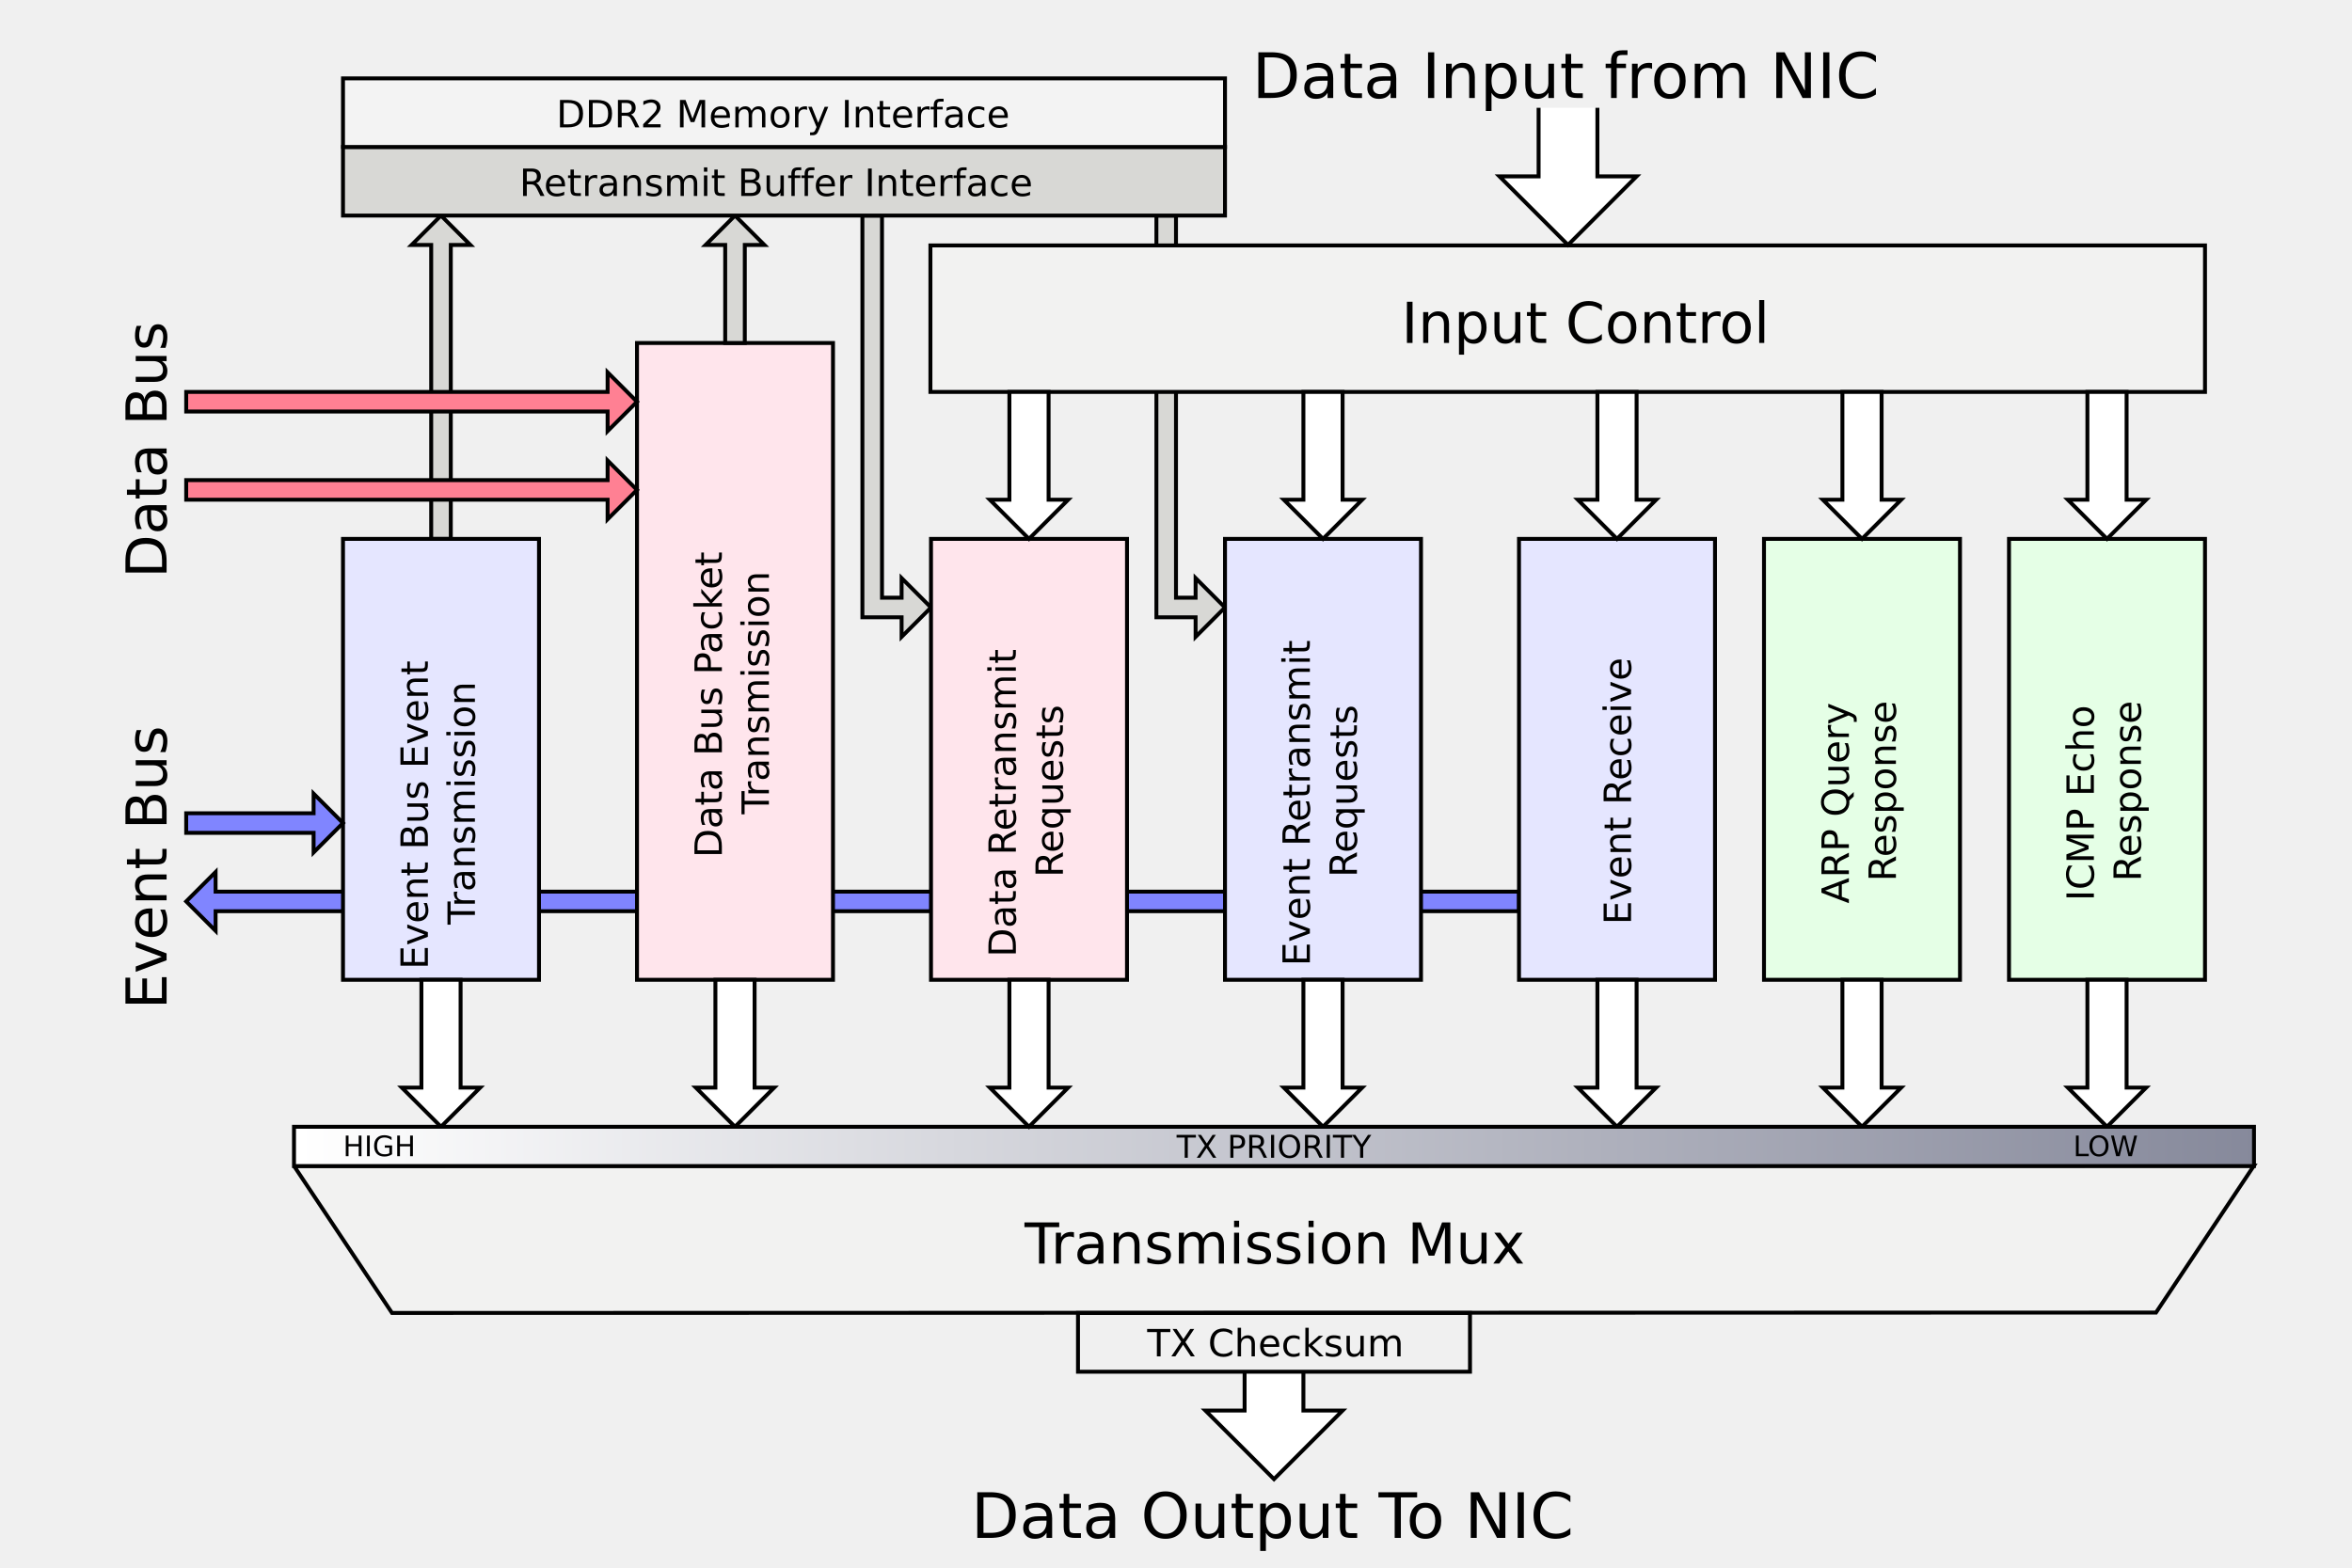
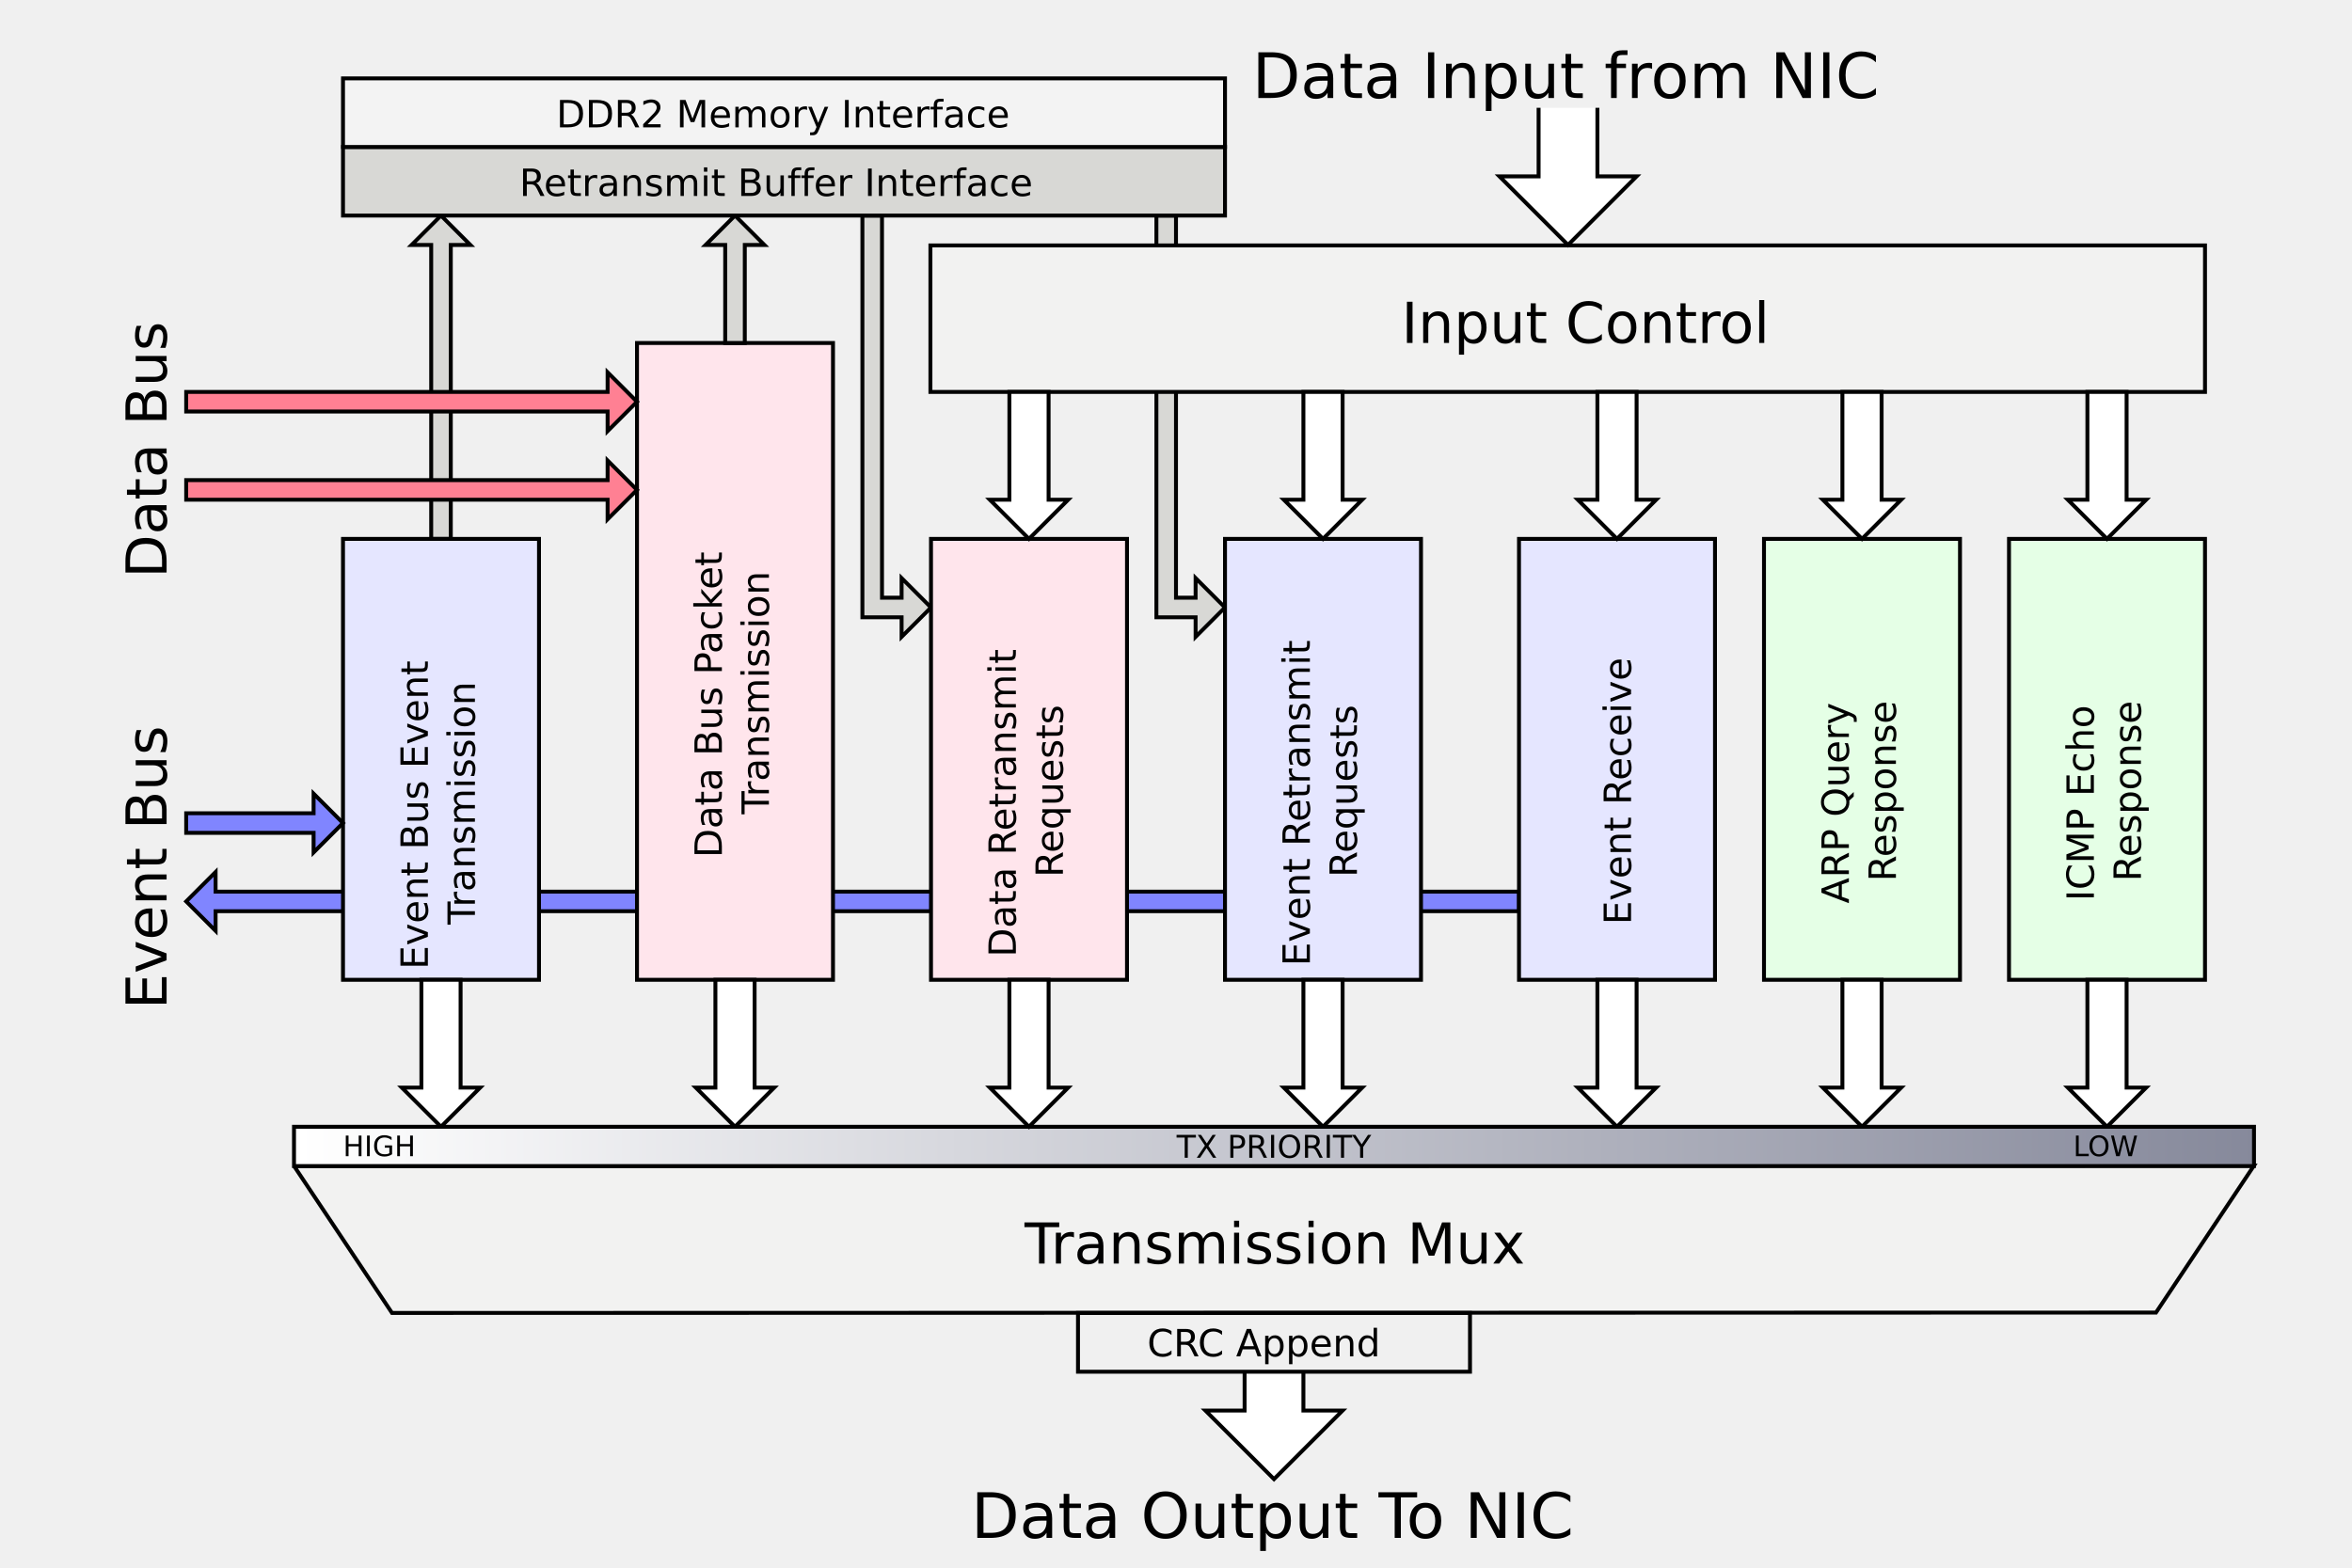
<svg xmlns="http://www.w3.org/2000/svg" xmlns:xlink="http://www.w3.org/1999/xlink" id="svg1996" height="500" width="750" version="1.0">
  <defs id="defs3">
    <linearGradient id="linearGradient3514">
      <stop style="stop-color:white;stop-opacity:1;" offset="0" id="stop3516" />
      <stop style="stop-color:#86899b;stop-opacity:1;" offset="1" id="stop3518" />
    </linearGradient>
    <marker orient="auto" refY="0" refX="0" id="TriangleInM" style="overflow:visible">
      <path id="path1545" d="M 5.77,0 L -2.88,5 L -2.88,-5 L 5.77,0 z " style="fill-rule:evenodd;stroke:black;stroke-width:1pt;marker-start:none" transform="scale(-0.4,-0.4)" />
    </marker>
    <marker orient="auto" refY="0" refX="0" id="TriangleOutM" style="overflow:visible">
      <path id="path1698" d="M 5.77,0 L -2.88,5 L -2.88,-5 L 5.77,0 z " style="fill-rule:evenodd;stroke:black;stroke-width:1pt;marker-start:none" transform="scale(0.4,0.4)" />
    </marker>
    <linearGradient xlink:href="#linearGradient3514" id="linearGradient3520" x1="142.125" y1="1355.938" x2="766.25" y2="1355.625" gradientUnits="userSpaceOnUse" gradientTransform="matrix(1,0,0,1.055263,-46.875,-575.2302)" />
  </defs>
  <g id="layer1" transform="translate(0,-490)">
    <path style="opacity:1;color:black;fill:#d8d8d5;fill-opacity:1;fill-rule:evenodd;stroke:black;stroke-width:1.25;stroke-linecap:butt;stroke-linejoin:miter;marker:none;marker-start:none;marker-mid:none;marker-end:none;stroke-miterlimit:4;stroke-dasharray:none;stroke-dashoffset:0;stroke-opacity:1;visibility:visible;display:inline;overflow:visible" d="M 281.25,680.625 L 287.5,680.625 L 287.5,674.375 L 296.875,683.75 L 287.5,693.125 L 287.5,686.875 L 275,686.875 L 275,658.75 L 275,558.75 L 281.25,558.75 L 281.25,680.625 z " id="path15015" />
    <path style="opacity:1;color:black;fill:#d8d8d5;fill-opacity:1;fill-rule:evenodd;stroke:black;stroke-width:1.25;stroke-linecap:butt;stroke-linejoin:miter;marker:none;marker-start:none;marker-mid:none;marker-end:none;stroke-miterlimit:4;stroke-dasharray:none;stroke-dashoffset:0;stroke-opacity:1;visibility:visible;display:inline;overflow:visible" d="M 375,680.625 L 381.25,680.625 L 381.25,674.375 L 390.625,683.75 L 381.25,693.125 L 381.25,686.875 L 368.75,686.875 L 368.75,658.75 L 368.75,558.75 L 375,558.75 L 375,680.625 z " id="path15017" />
    <rect style="fill:#f2f2f1;fill-opacity:1;fill-rule:evenodd;stroke:black;stroke-width:1.25;stroke-miterlimit:4;stroke-dasharray:none;stroke-dashoffset:0;stroke-opacity:1" id="rect2341" width="406.437" height="46.72" x="296.688" y="568.28" />
    <text xml:space="preserve" style="font-size:18px;font-style:normal;font-variant:normal;font-weight:normal;font-stretch:normal;text-align:start;line-height:125%;writing-mode:lr-tb;text-anchor:start;fill:black;fill-opacity:1;stroke:none;stroke-width:1px;stroke-linecap:butt;stroke-linejoin:miter;stroke-opacity:1;font-family:Bitstream Vera Sans" x="446.875" y="599.375" id="text2343">
      <tspan id="tspan2345" x="446.875" y="599.375">Input Control</tspan>
    </text>
    <rect style="fill:#e5ffe6;fill-opacity:1;fill-rule:evenodd;stroke:black;stroke-width:1.25;stroke-miterlimit:4;stroke-dasharray:none;stroke-dashoffset:0;stroke-opacity:1" id="rect2347" width="62.5" height="140.625" x="640.625" y="661.875" />
    <text xml:space="preserve" style="font-size:12px;font-style:normal;font-variant:normal;font-weight:normal;font-stretch:normal;text-align:center;line-height:125%;writing-mode:lr-tb;text-anchor:middle;fill:black;fill-opacity:1;stroke:none;stroke-width:1px;stroke-linecap:butt;stroke-linejoin:miter;stroke-opacity:1;font-family:Bitstream Vera Sans" x="-732.776" y="667.686" id="text2349" transform="matrix(0,-1,1,0,0,0)">
      <tspan id="tspan2351" x="-730.866" y="667.686">ICMP Echo </tspan>
      <tspan x="-732.776" y="682.686" id="tspan2353">Response</tspan>
    </text>
    <rect style="fill:#e5ffe6;fill-opacity:1;fill-rule:evenodd;stroke:black;stroke-width:1.25;stroke-miterlimit:4;stroke-dasharray:none;stroke-dashoffset:0;stroke-opacity:1" id="rect3336" width="62.5" height="140.625" x="562.5" y="661.875" />
    <text xml:space="preserve" style="font-size:12px;font-style:normal;font-variant:normal;font-weight:normal;font-stretch:normal;text-align:center;line-height:125%;writing-mode:lr-tb;text-anchor:middle;fill:black;fill-opacity:1;stroke:none;stroke-width:1px;stroke-linecap:butt;stroke-linejoin:miter;stroke-opacity:1;font-family:Bitstream Vera Sans" x="-732.776" y="589.561" id="text3338" transform="matrix(0,-1,1,0,0,0)">
      <tspan x="-732.776" y="589.561" id="tspan3342">ARP Query</tspan>
      <tspan id="tspan3346" x="-732.776" y="604.561">Response</tspan>
    </text>
    <path style="opacity:1;color:black;fill:#8085ff;fill-opacity:1;fill-rule:evenodd;stroke:black;stroke-width:1.25;stroke-linecap:butt;stroke-linejoin:miter;marker:none;marker-start:none;marker-mid:none;marker-end:none;stroke-miterlimit:4;stroke-dasharray:none;stroke-dashoffset:0;stroke-opacity:1;visibility:visible;display:inline;overflow:visible" d="M 484.375,774.375 L 68.75,774.375 L 68.75,768.125 L 59.375,777.5 L 68.75,786.875 L 68.75,780.625 L 484.375,780.625 L 484.375,774.375 z " id="path3434" />
    <rect style="fill:#e5e6ff;fill-opacity:1;fill-rule:evenodd;stroke:black;stroke-width:1.25;stroke-miterlimit:4;stroke-dasharray:none;stroke-dashoffset:0;stroke-opacity:1" id="rect3350" width="62.5" height="140.625" x="484.375" y="661.875" />
    <text xml:space="preserve" style="font-size:12px;font-style:normal;font-variant:normal;font-weight:normal;font-stretch:normal;text-align:center;line-height:125%;writing-mode:lr-tb;text-anchor:middle;fill:black;fill-opacity:1;stroke:none;stroke-width:1px;stroke-linecap:butt;stroke-linejoin:miter;stroke-opacity:1;font-family:Bitstream Vera Sans" x="-732.776" y="520.099" id="text3352" transform="matrix(0,-1,1,0,0,0)">
      <tspan id="tspan3356" x="-732.776" y="520.099">Event Receive</tspan>
    </text>
    <rect style="fill:#e5e6ff;fill-opacity:1;fill-rule:evenodd;stroke:black;stroke-width:1.25;stroke-miterlimit:4;stroke-dasharray:none;stroke-dashoffset:0;stroke-opacity:1" id="rect3362" width="62.5" height="140.625" x="390.625" y="661.875" />
    <text xml:space="preserve" style="font-size:12px;font-style:normal;font-variant:normal;font-weight:normal;font-stretch:normal;text-align:center;line-height:125%;writing-mode:lr-tb;text-anchor:middle;fill:black;fill-opacity:1;stroke:none;stroke-width:1px;stroke-linecap:butt;stroke-linejoin:miter;stroke-opacity:1;font-family:Bitstream Vera Sans" x="-732.776" y="417.686" id="text3364" transform="matrix(0,-1,1,0,0,0)">
      <tspan id="tspan3368" x="-732.776" y="417.686">Event Retransmit</tspan>
      <tspan id="tspan3372" x="-732.776" y="432.686">Requests</tspan>
    </text>
    <rect style="fill:#ffe5ec;fill-opacity:1;fill-rule:evenodd;stroke:black;stroke-width:1.25;stroke-miterlimit:4;stroke-dasharray:none;stroke-dashoffset:0;stroke-opacity:1" id="rect3376" width="62.5" height="203.105" x="203.125" y="599.394" />
    <text xml:space="preserve" style="font-size:12px;font-style:normal;font-variant:normal;font-weight:normal;font-stretch:normal;text-align:center;line-height:125%;writing-mode:lr-tb;text-anchor:middle;fill:black;fill-opacity:1;stroke:none;stroke-width:1px;stroke-linecap:butt;stroke-linejoin:miter;stroke-opacity:1;font-family:Bitstream Vera Sans" x="-701.389" y="230.186" id="text3378" transform="matrix(0,-1,1,0,0,0)">
      <tspan id="tspan3382" x="-701.389" y="230.186">Data Bus Packet</tspan>
      <tspan id="tspan3386" x="-701.389" y="245.186">Transmission</tspan>
    </text>
    <path style="opacity:1;color:black;fill:#d8d8d5;fill-opacity:1;fill-rule:evenodd;stroke:black;stroke-width:1.25;stroke-linecap:butt;stroke-linejoin:miter;marker:none;marker-start:none;marker-mid:none;marker-end:none;stroke-miterlimit:4;stroke-dasharray:none;stroke-dashoffset:0;stroke-opacity:1;visibility:visible;display:inline;overflow:visible" d="M 137.5,661.875 L 137.5,568.125 L 131.25,568.125 L 140.625,558.75 L 150,568.125 L 143.75,568.125 L 143.75,661.875 L 137.5,661.875 z " id="path14126" />
    <g id="g3394" transform="translate(-578.125,-500)">
      <rect y="1161.875" x="687.5" height="140.625" width="62.5" id="rect3396" style="fill:#e5e6ff;fill-opacity:1;fill-rule:evenodd;stroke:black;stroke-width:1.25;stroke-miterlimit:4;stroke-dasharray:none;stroke-dashoffset:0;stroke-opacity:1" />
      <text transform="matrix(0,-1,1,0,0,0)" id="text3398" y="714.561" x="-1232.776" style="font-size:12px;font-style:normal;font-variant:normal;font-weight:normal;font-stretch:normal;text-align:center;line-height:125%;writing-mode:lr-tb;text-anchor:middle;fill:black;fill-opacity:1;stroke:none;stroke-width:1px;stroke-linecap:butt;stroke-linejoin:miter;stroke-opacity:1;font-family:Bitstream Vera Sans" xml:space="preserve">
        <tspan y="714.561" x="-1232.776" id="tspan3402">Event Bus Event</tspan>
        <tspan y="729.561" x="-1232.776" id="tspan3406">Transmission</tspan>
      </text>
    </g>
    <path style="opacity:1;color:black;fill:white;fill-opacity:1;fill-rule:evenodd;stroke:black;stroke-width:1.25;stroke-linecap:butt;stroke-linejoin:miter;marker:none;marker-start:none;marker-mid:none;marker-end:none;stroke-miterlimit:4;stroke-dasharray:none;stroke-dashoffset:0;stroke-opacity:1;visibility:visible;display:inline;overflow:visible" d="M 415.625,615 L 415.625,649.375 L 409.375,649.375 L 421.875,661.875 L 434.375,649.375 L 428.125,649.375 L 428.125,615 L 415.625,615 z " id="path3408" />
    <path style="opacity:1;color:black;fill:white;fill-opacity:1;fill-rule:evenodd;stroke:black;stroke-width:1.25;stroke-linecap:butt;stroke-linejoin:miter;marker:none;marker-start:none;marker-mid:none;marker-end:none;stroke-miterlimit:4;stroke-dasharray:none;stroke-dashoffset:0;stroke-opacity:1;visibility:visible;display:inline;overflow:visible" d="M 509.375,615 L 509.375,649.375 L 503.125,649.375 L 515.625,661.875 L 528.125,649.375 L 521.875,649.375 L 521.875,615 L 509.375,615 z " id="path3410" />
    <path style="opacity:1;color:black;fill:white;fill-opacity:1;fill-rule:evenodd;stroke:black;stroke-width:1.25;stroke-linecap:butt;stroke-linejoin:miter;marker:none;marker-start:none;marker-mid:none;marker-end:none;stroke-miterlimit:4;stroke-dasharray:none;stroke-dashoffset:0;stroke-opacity:1;visibility:visible;display:inline;overflow:visible" d="M 587.5,615 L 587.5,649.375 L 581.25,649.375 L 593.75,661.875 L 606.25,649.375 L 600,649.375 L 600,615 L 587.5,615 z " id="path3412" />
    <path style="opacity:1;color:black;fill:white;fill-opacity:1;fill-rule:evenodd;stroke:black;stroke-width:1.25;stroke-linecap:butt;stroke-linejoin:miter;marker:none;marker-start:none;marker-mid:none;marker-end:none;stroke-miterlimit:4;stroke-dasharray:none;stroke-dashoffset:0;stroke-opacity:1;visibility:visible;display:inline;overflow:visible" d="M 665.625,615 L 665.625,649.375 L 659.375,649.375 L 671.875,661.875 L 684.375,649.375 L 678.125,649.375 L 678.125,615 L 665.625,615 z " id="path3414" />
    <path style="opacity:1;color:black;fill:white;fill-opacity:1;fill-rule:evenodd;stroke:black;stroke-width:1.25;stroke-linecap:butt;stroke-linejoin:miter;marker:none;marker-start:none;marker-mid:none;marker-end:none;stroke-miterlimit:4;stroke-dasharray:none;stroke-dashoffset:0;stroke-opacity:1;visibility:visible;display:inline;overflow:visible" d="M 415.625,802.5 L 415.625,836.875 L 409.375,836.875 L 421.875,849.375 L 434.375,836.875 L 428.125,836.875 L 428.125,802.5 L 415.625,802.5 z " id="path3416" />
    <path style="opacity:1;color:black;fill:white;fill-opacity:1;fill-rule:evenodd;stroke:black;stroke-width:1.25;stroke-linecap:butt;stroke-linejoin:miter;marker:none;marker-start:none;marker-mid:none;marker-end:none;stroke-miterlimit:4;stroke-dasharray:none;stroke-dashoffset:0;stroke-opacity:1;visibility:visible;display:inline;overflow:visible" d="M 509.375,802.5 L 509.375,836.875 L 503.125,836.875 L 515.625,849.375 L 528.125,836.875 L 521.875,836.875 L 521.875,802.5 L 509.375,802.5 z " id="path3418" />
    <path style="opacity:1;color:black;fill:white;fill-opacity:1;fill-rule:evenodd;stroke:black;stroke-width:1.25;stroke-linecap:butt;stroke-linejoin:miter;marker:none;marker-start:none;marker-mid:none;marker-end:none;stroke-miterlimit:4;stroke-dasharray:none;stroke-dashoffset:0;stroke-opacity:1;visibility:visible;display:inline;overflow:visible" d="M 587.5,802.5 L 587.5,836.875 L 581.25,836.875 L 593.75,849.375 L 606.25,836.875 L 600,836.875 L 600,802.5 L 587.5,802.5 z " id="path3420" />
    <path style="opacity:1;color:black;fill:white;fill-opacity:1;fill-rule:evenodd;stroke:black;stroke-width:1.25;stroke-linecap:butt;stroke-linejoin:miter;marker:none;marker-start:none;marker-mid:none;marker-end:none;stroke-miterlimit:4;stroke-dasharray:none;stroke-dashoffset:0;stroke-opacity:1;visibility:visible;display:inline;overflow:visible" d="M 665.625,802.5 L 665.625,836.875 L 659.375,836.875 L 671.875,849.375 L 684.375,836.875 L 678.125,836.875 L 678.125,802.5 L 665.625,802.5 z " id="path3422" />
    <path style="opacity:1;color:black;fill:white;fill-opacity:1;fill-rule:evenodd;stroke:black;stroke-width:1.25;stroke-linecap:butt;stroke-linejoin:miter;marker:none;marker-start:none;marker-mid:none;marker-end:none;stroke-miterlimit:4;stroke-dasharray:none;stroke-dashoffset:0;stroke-opacity:1;visibility:visible;display:inline;overflow:visible" d="M 228.125,802.5 L 228.125,836.875 L 221.875,836.875 L 234.375,849.375 L 246.875,836.875 L 240.625,836.875 L 240.625,802.5 L 228.125,802.5 z " id="path3424" />
    <path style="opacity:1;color:black;fill:white;fill-opacity:1;fill-rule:evenodd;stroke:black;stroke-width:1.25;stroke-linecap:butt;stroke-linejoin:miter;marker:none;marker-start:none;marker-mid:none;marker-end:none;stroke-miterlimit:4;stroke-dasharray:none;stroke-dashoffset:0;stroke-opacity:1;visibility:visible;display:inline;overflow:visible" d="M 134.375,802.5 L 134.375,836.875 L 128.125,836.875 L 140.625,849.375 L 153.125,836.875 L 146.875,836.875 L 146.875,802.5 L 134.375,802.5 z " id="path3426" />
    <path style="opacity:1;color:black;fill:white;fill-opacity:1;fill-rule:evenodd;stroke:black;stroke-width:1.25;stroke-linecap:butt;stroke-linejoin:miter;marker:none;marker-start:none;marker-mid:none;marker-end:none;stroke-miterlimit:4;stroke-dasharray:none;stroke-dashoffset:0;stroke-opacity:1;visibility:visible;display:inline;overflow:visible" d="M 396.875,927.5 L 396.875,939.88 L 384.375,939.88 L 406.25,961.755 L 428.125,939.88 L 415.625,939.88 L 415.625,927.5" id="path3494" />
    <path style="opacity:1;color:black;fill:#f2f2f1;fill-opacity:1;fill-rule:evenodd;stroke:black;stroke-width:1.25;stroke-linecap:butt;stroke-linejoin:miter;marker:none;marker-start:none;marker-mid:none;marker-end:none;stroke-miterlimit:4;stroke-dasharray:none;stroke-dashoffset:0;stroke-opacity:1;visibility:visible;display:inline;overflow:visible" d="M 93.75,861.875 L 718.75,861.755 L 687.5,908.63 L 125,908.75 L 93.75,861.875" id="path3428" />
    <text xml:space="preserve" style="font-size:18px;font-style:normal;font-variant:normal;font-weight:normal;font-stretch:normal;text-align:start;line-height:125%;writing-mode:lr-tb;text-anchor:start;fill:black;fill-opacity:1;stroke:none;stroke-width:1px;stroke-linecap:butt;stroke-linejoin:miter;stroke-opacity:1;font-family:Bitstream Vera Sans" x="326.713" y="893.005" id="text3430">
      <tspan id="tspan3432" x="326.713" y="893.005">Transmission Mux</tspan>
    </text>
    <path style="opacity:1;color:black;fill:#8085ff;fill-opacity:1;fill-rule:evenodd;stroke:black;stroke-width:1.25;stroke-linecap:butt;stroke-linejoin:miter;marker:none;marker-start:none;marker-mid:none;marker-end:none;stroke-miterlimit:4;stroke-dasharray:none;stroke-dashoffset:0;stroke-opacity:1;visibility:visible;display:inline;overflow:visible" d="M 59.375,749.375 L 100,749.375 L 100,743.125 L 109.375,752.5 L 100,761.875 L 100,755.625 L 59.375,755.625 L 59.375,749.375 z " id="path3444" />
    <path style="opacity:1;color:black;fill:#ff8093;fill-opacity:1;fill-rule:evenodd;stroke:black;stroke-width:1.25;stroke-linecap:butt;stroke-linejoin:miter;marker:none;marker-start:none;marker-mid:none;marker-end:none;stroke-miterlimit:4;stroke-dasharray:none;stroke-dashoffset:0;stroke-opacity:1;visibility:visible;display:inline;overflow:visible" d="M 59.375,643.125 L 193.75,643.125 L 193.75,636.875 L 203.125,646.25 L 193.75,655.625 L 193.75,649.375 L 59.375,649.375 L 59.375,643.125 z " id="path3456" />
    <path style="opacity:1;color:black;fill:#ff8093;fill-opacity:1;fill-rule:evenodd;stroke:black;stroke-width:1.25;stroke-linecap:butt;stroke-linejoin:miter;marker:none;marker-start:none;marker-mid:none;marker-end:none;stroke-miterlimit:4;stroke-dasharray:none;stroke-dashoffset:0;stroke-opacity:1;visibility:visible;display:inline;overflow:visible" d="M 59.375,615 L 193.75,615 L 193.75,608.75 L 203.125,618.125 L 193.75,627.5 L 193.75,621.25 L 59.375,621.25 L 59.375,615 z " id="path3458" />
    <text xml:space="preserve" style="font-size:18px;font-style:normal;font-variant:normal;font-weight:normal;font-stretch:normal;text-align:start;line-height:125%;writing-mode:lr-tb;text-anchor:start;fill:black;fill-opacity:1;stroke:none;stroke-width:1px;stroke-linecap:butt;stroke-linejoin:miter;stroke-opacity:1;font-family:Bitstream Vera Sans" x="-674.375" y="53.125" id="text3472" transform="matrix(0,-1,1,0,0,0)">
      <tspan id="tspan3474" x="-674.375" y="53.125">Data Bus</tspan>
    </text>
    <text xml:space="preserve" style="font-size:18px;font-style:normal;font-variant:normal;font-weight:normal;font-stretch:normal;text-align:start;line-height:125%;writing-mode:lr-tb;text-anchor:start;fill:black;fill-opacity:1;stroke:none;stroke-width:1px;stroke-linecap:butt;stroke-linejoin:miter;stroke-opacity:1;font-family:Bitstream Vera Sans" x="-811.875" y="53.125" id="text3476" transform="matrix(0,-1,1,0,0,0)">
      <tspan id="tspan3478" x="-811.875" y="53.125">Event Bus</tspan>
    </text>
    <path style="opacity:1;color:black;fill:white;fill-opacity:1;fill-rule:evenodd;stroke:black;stroke-width:1.25;stroke-linecap:butt;stroke-linejoin:miter;marker:none;marker-start:none;marker-mid:none;marker-end:none;stroke-miterlimit:4;stroke-dasharray:none;stroke-dashoffset:0;stroke-opacity:1;visibility:visible;display:inline;overflow:visible" d="M 490.625,524.375 L 490.625,546.25 L 478.125,546.25 L 500,568.125 L 521.875,546.25 L 509.375,546.25 L 509.375,524.375" id="path3492" />
    <text xml:space="preserve" style="font-size:20px;font-style:normal;font-variant:normal;font-weight:normal;font-stretch:normal;text-align:start;line-height:125%;writing-mode:lr-tb;text-anchor:start;fill:black;fill-opacity:1;stroke:none;stroke-width:1px;stroke-linecap:butt;stroke-linejoin:miter;stroke-opacity:1;font-family:Bitstream Vera Sans" x="399.297" y="521.25" id="text3496">
      <tspan id="tspan3498" x="399.297" y="521.25">Data Input from NIC</tspan>
    </text>
    <text xml:space="preserve" style="font-size:20px;font-style:normal;font-variant:normal;font-weight:normal;font-stretch:normal;text-align:start;line-height:125%;writing-mode:lr-tb;text-anchor:start;fill:black;fill-opacity:1;stroke:none;stroke-width:1px;stroke-linecap:butt;stroke-linejoin:miter;stroke-opacity:1;font-family:Bitstream Vera Sans" x="309.668" y="980.505" id="text3500">
      <tspan id="tspan3502" x="309.668" y="980.505">Data Output To NIC</tspan>
    </text>
    <rect style="fill:url(#linearGradient3520);fill-opacity:1;fill-rule:evenodd;stroke:black;stroke-width:1.25;stroke-miterlimit:4;stroke-dasharray:none;stroke-dashoffset:0;stroke-opacity:1" id="rect3512" width="625" height="12.531" x="93.75" y="849.375" />
    <text xml:space="preserve" style="font-size:10px;font-style:normal;font-variant:normal;font-weight:normal;font-stretch:normal;text-align:start;line-height:125%;writing-mode:lr-tb;text-anchor:start;fill:black;fill-opacity:1;stroke:none;stroke-width:1px;stroke-linecap:butt;stroke-linejoin:miter;stroke-opacity:1;font-family:Bitstream Vera Sans" x="375.212" y="859.265" id="text3522">
      <tspan id="tspan3524" x="375.212" y="859.265">TX PRIORITY</tspan>
    </text>
    <text xml:space="preserve" style="font-size:9px;font-style:normal;font-variant:normal;font-weight:normal;font-stretch:normal;text-align:start;line-height:125%;writing-mode:lr-tb;text-anchor:start;fill:black;fill-opacity:1;stroke:none;stroke-width:1px;stroke-linecap:butt;stroke-linejoin:miter;stroke-opacity:1;font-family:Bitstream Vera Sans" x="109.375" y="858.75" id="text3526">
      <tspan id="tspan3528" x="109.375" y="858.75">HIGH</tspan>
    </text>
    <text xml:space="preserve" style="font-size:9px;font-style:normal;font-variant:normal;font-weight:normal;font-stretch:normal;text-align:start;line-height:125%;writing-mode:lr-tb;text-anchor:start;fill:black;fill-opacity:1;stroke:none;stroke-width:1px;stroke-linecap:butt;stroke-linejoin:miter;stroke-opacity:1;font-family:Bitstream Vera Sans" x="661.084" y="858.75" id="text3530">
      <tspan id="tspan3532" x="661.084" y="858.75">LOW</tspan>
    </text>
    <rect style="fill:#ffe5ec;fill-opacity:1;fill-rule:evenodd;stroke:black;stroke-width:1.25;stroke-miterlimit:4;stroke-dasharray:none;stroke-dashoffset:0;stroke-opacity:1" id="rect14114" width="62.5" height="140.625" x="296.875" y="661.875" />
    <text xml:space="preserve" style="font-size:12px;font-style:normal;font-variant:normal;font-weight:normal;font-stretch:normal;text-align:center;line-height:125%;writing-mode:lr-tb;text-anchor:middle;fill:black;fill-opacity:1;stroke:none;stroke-width:1px;stroke-linecap:butt;stroke-linejoin:miter;stroke-opacity:1;font-family:Bitstream Vera Sans" x="-732.776" y="323.936" id="text14116" transform="matrix(0,-1,1,0,0,0)">
      <tspan id="tspan14118" x="-732.776" y="323.936">Data Retransmit</tspan>
      <tspan id="tspan14120" x="-732.776" y="338.936">Requests</tspan>
    </text>
    <path style="opacity:1;color:black;fill:white;fill-opacity:1;fill-rule:evenodd;stroke:black;stroke-width:1.25;stroke-linecap:butt;stroke-linejoin:miter;marker:none;marker-start:none;marker-mid:none;marker-end:none;stroke-miterlimit:4;stroke-dasharray:none;stroke-dashoffset:0;stroke-opacity:1;visibility:visible;display:inline;overflow:visible" d="M 321.875,802.5 L 321.875,836.875 L 315.625,836.875 L 328.125,849.375 L 340.625,836.875 L 334.375,836.875 L 334.375,802.5 L 321.875,802.5 z " id="path14122" />
    <path style="opacity:1;color:black;fill:white;fill-opacity:1;fill-rule:evenodd;stroke:black;stroke-width:1.25;stroke-linecap:butt;stroke-linejoin:miter;marker:none;marker-start:none;marker-mid:none;marker-end:none;stroke-miterlimit:4;stroke-dasharray:none;stroke-dashoffset:0;stroke-opacity:1;visibility:visible;display:inline;overflow:visible" d="M 321.875,615 L 321.875,649.375 L 315.625,649.375 L 328.125,661.875 L 340.625,649.375 L 334.375,649.375 L 334.375,615 L 321.875,615 z " id="path14124" />
    <path style="opacity:1;color:black;fill:#d8d8d5;fill-opacity:1;fill-rule:evenodd;stroke:black;stroke-width:1.25;stroke-linecap:butt;stroke-linejoin:miter;marker:none;marker-start:none;marker-mid:none;marker-end:none;stroke-miterlimit:4;stroke-dasharray:none;stroke-dashoffset:0;stroke-opacity:1;visibility:visible;display:inline;overflow:visible" d="M 231.25,599.375 L 231.25,568.125 L 225,568.125 L 234.375,558.75 L 243.75,568.125 L 237.5,568.125 L 237.5,599.375 L 231.25,599.375 z " id="path15013" />
    <rect style="fill:#d8d8d5;fill-opacity:1;stroke:black;stroke-width:1.25;stroke-miterlimit:4;stroke-dasharray:none;stroke-opacity:1" id="rect15019" width="281.25" height="21.875" x="109.375" y="536.875" />
    <text xml:space="preserve" style="font-size:12px;font-style:normal;font-weight:normal;fill:black;fill-opacity:1;stroke:none;stroke-width:1px;stroke-linecap:butt;stroke-linejoin:miter;stroke-opacity:1;font-family:Bitstream Vera Sans" x="165.625" y="552.5" id="text15021">
      <tspan id="tspan15023" x="165.625" y="552.5">Retransmit Buffer Interface</tspan>
    </text>
    <rect style="fill:#f3f3f3;fill-opacity:1;stroke:black;stroke-width:1.25;stroke-miterlimit:4;stroke-dasharray:none;stroke-opacity:1" id="rect15025" width="281.25" height="21.875" x="109.375" y="515" />
    <text xml:space="preserve" style="font-size:12px;font-style:normal;font-weight:normal;fill:black;fill-opacity:1;stroke:none;stroke-width:1px;stroke-linecap:butt;stroke-linejoin:miter;stroke-opacity:1;font-family:Bitstream Vera Sans" x="177.391" y="530.625" id="text15027">
      <tspan id="tspan15029" x="177.391" y="530.625">DDR2 Memory Interface</tspan>
    </text>
    <rect style="opacity:1;fill:none;fill-opacity:1;stroke:black;stroke-width:1.25;stroke-linecap:butt;stroke-linejoin:miter;stroke-miterlimit:4;stroke-dasharray:none;stroke-dashoffset:0;stroke-opacity:1" id="rect1954" width="125" height="18.75" x="343.75" y="418.75" transform="translate(0,490)" />
    <text xml:space="preserve" style="font-size:12px;font-style:normal;font-variant:normal;font-weight:normal;font-stretch:normal;text-align:start;line-height:125%;writing-mode:lr-tb;text-anchor:start;fill:black;fill-opacity:1;stroke:none;stroke-width:1px;stroke-linecap:butt;stroke-linejoin:miter;stroke-opacity:1;font-family:Bitstream Vera Sans" x="365.823" y="922.599" id="text1956">
-       <tspan id="tspan1958" x="365.823" y="922.599">TX Checksum</tspan>
+       <tspan id="tspan1958" x="365.823" y="922.599">CRC Append</tspan>
    </text>
  </g>
</svg>
